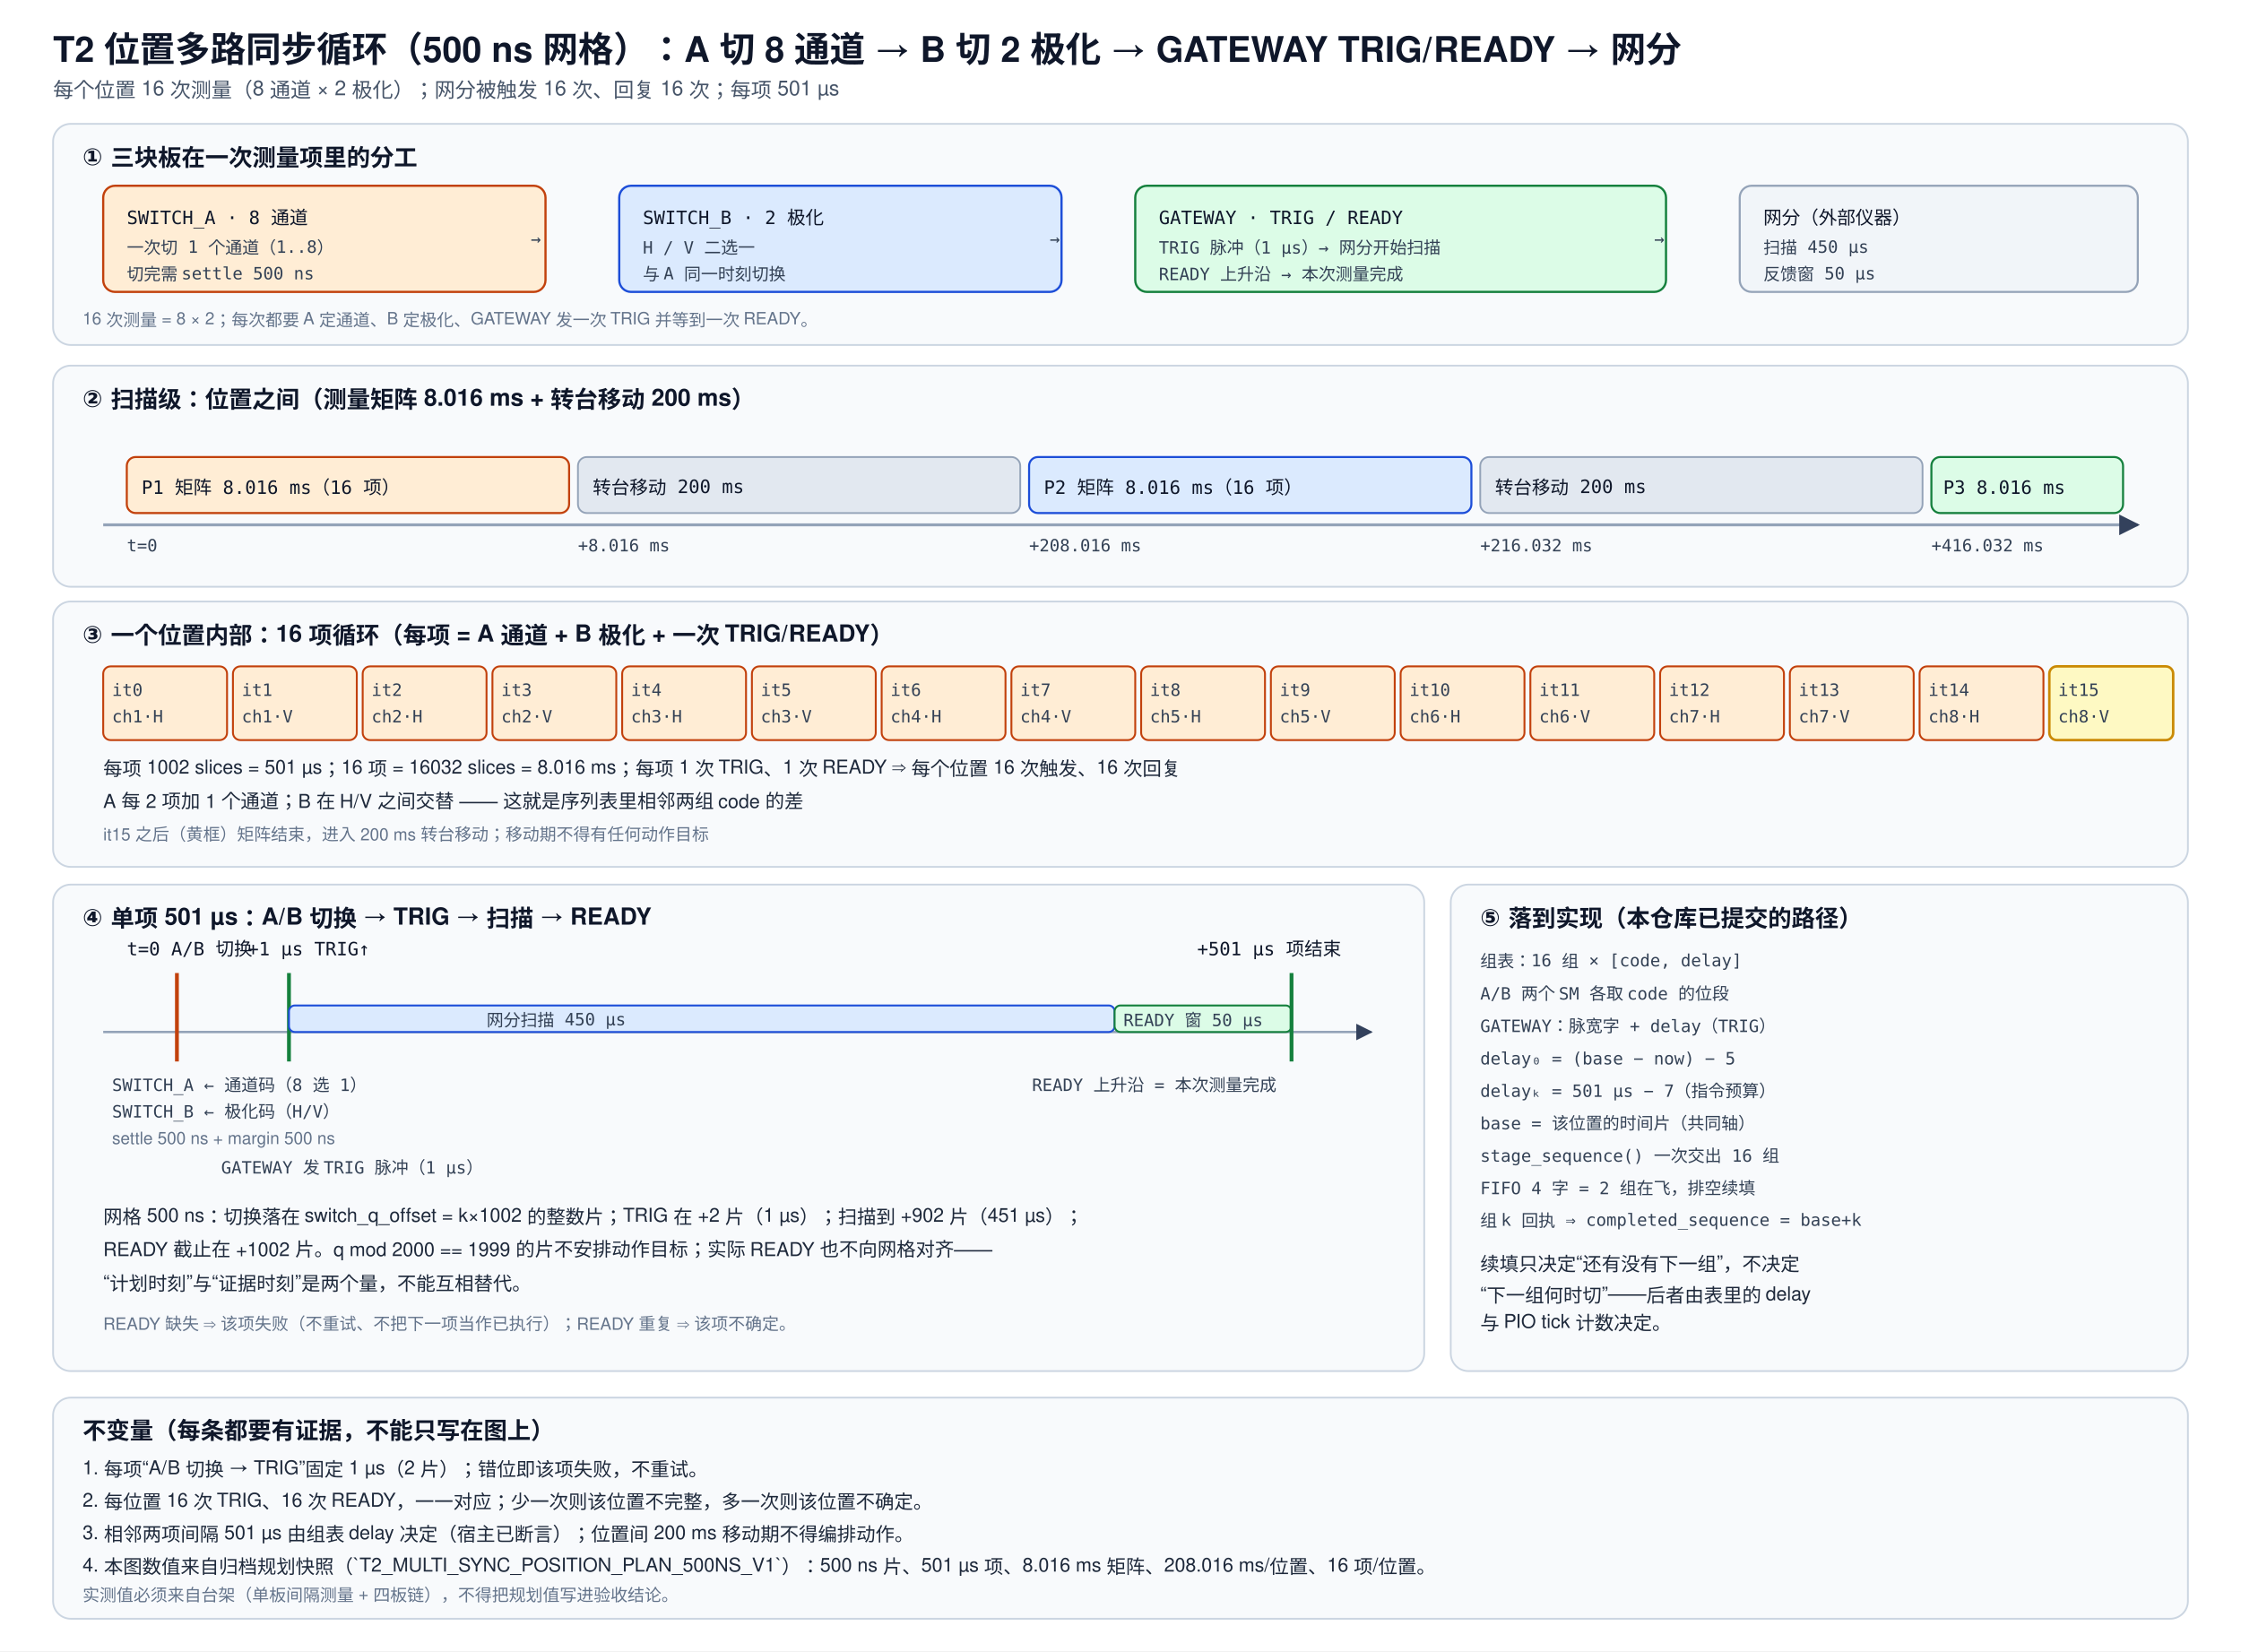
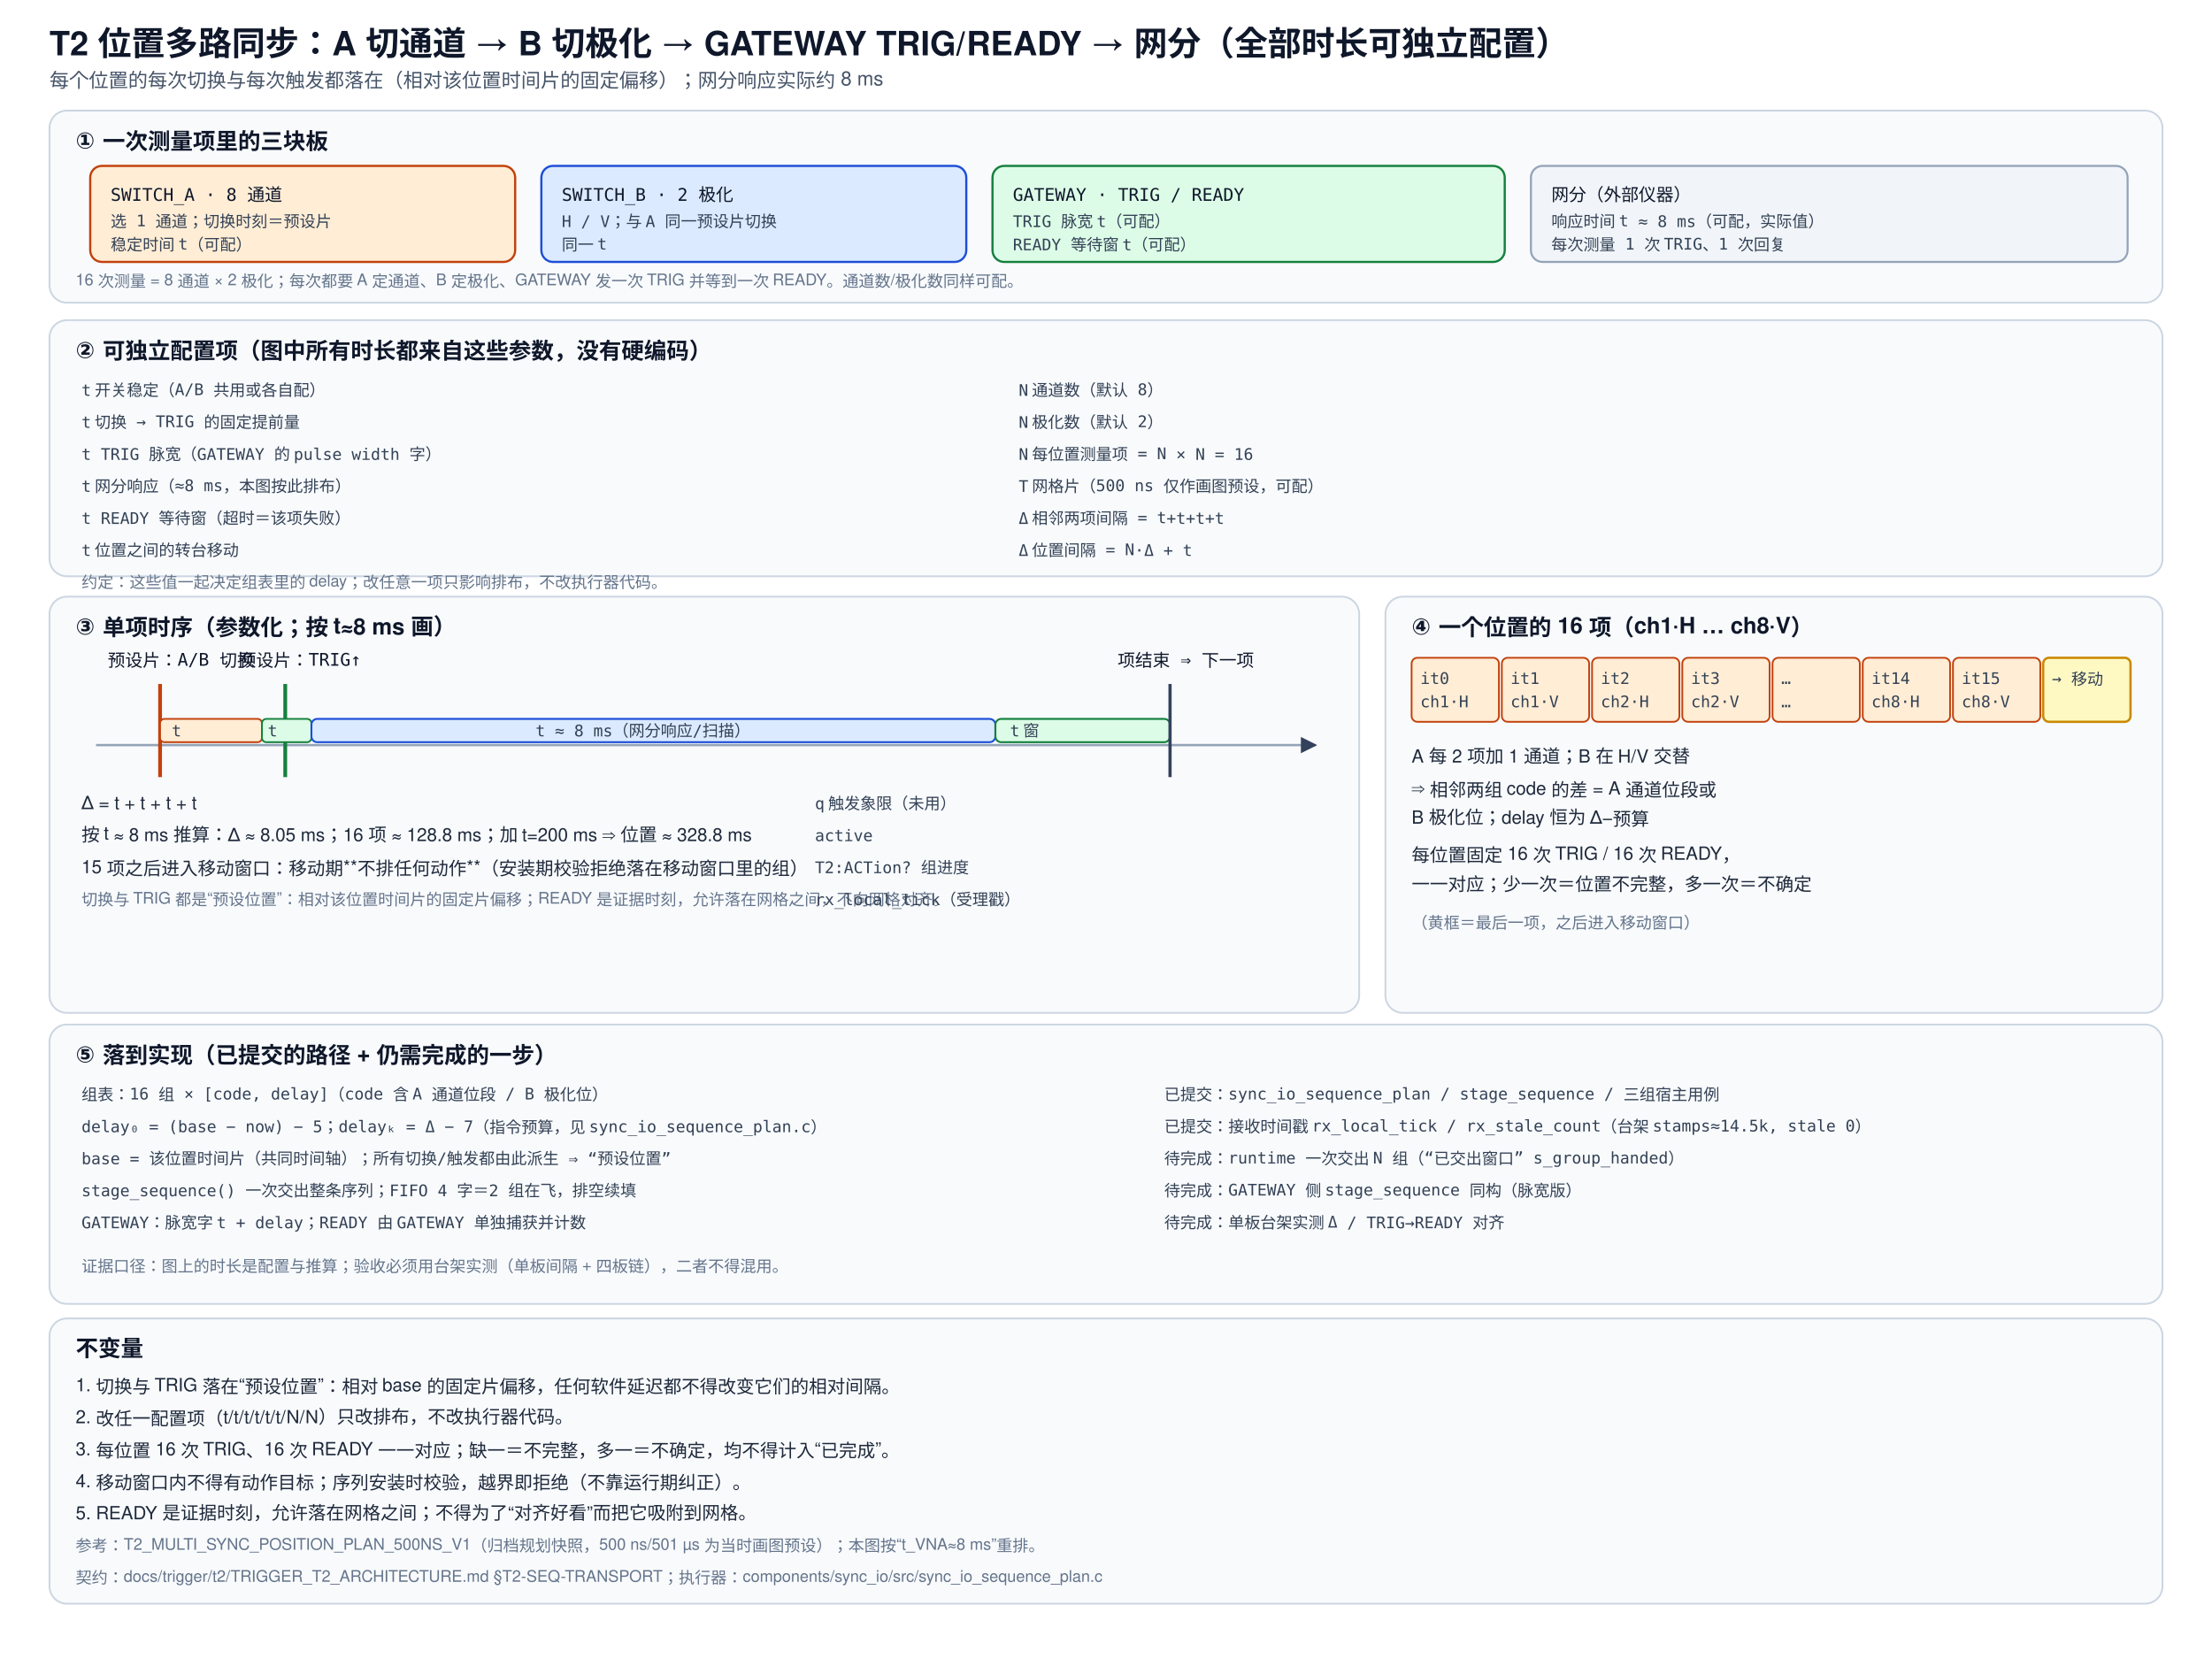
- <svg xmlns="http://www.w3.org/2000/svg" width="1520" height="1120" viewBox="0 0 1520 1120" font-family="Segoe UI, Helvetica, Arial, sans-serif">
+ <svg xmlns="http://www.w3.org/2000/svg" width="1520" height="1140" viewBox="0 0 1520 1140" font-family="Segoe UI, Helvetica, Arial, sans-serif">
  <defs>
    <marker id="a" viewBox="0 0 10 10" refX="9" refY="5" markerWidth="7" markerHeight="7" orient="auto-start-reverse">
      <path d="M0 0 L10 5 L0 10 z" fill="#33415c" />
    </marker>
    <style>
-       .t  { font-size: 24px; font-weight: 600; fill: #0f172a; }
-       .s  { font-size: 14px; fill: #475569; }
-       .h  { font-size: 16px; font-weight: 600; fill: #0f172a; }
-       .l  { font-size: 13px; fill: #1e293b; }
-       .m  { font-family: Consolas, 'Cascadia Mono', monospace; font-size: 12.5px; fill: #0f172a; }
-       .ms { font-family: Consolas, 'Cascadia Mono', monospace; font-size: 11.5px; fill: #334155; }
-       .n  { font-size: 11.5px; fill: #64748b; }
+       .t  { font-size: 23px; font-weight: 600; fill: #0f172a; }
+       .s  { font-size: 13.5px; fill: #475569; }
+       .h  { font-size: 15.5px; font-weight: 600; fill: #0f172a; }
+       .l  { font-size: 12.5px; fill: #1e293b; }
+       .m  { font-family: Consolas, 'Cascadia Mono', monospace; font-size: 12px; fill: #0f172a; }
+       .ms { font-family: Consolas, 'Cascadia Mono', monospace; font-size: 11px; fill: #334155; }
+       .n  { font-size: 11px; fill: #64748b; }
      .band{ fill: #f8fafc; stroke: #cbd5e1; stroke-width: 1.2; rx: 12; }
    </style>
  </defs>
-   <rect width="1520" height="1120" fill="#ffffff" />
-   <text class="t" x="36" y="42">T2 位置多路同步循环（500 ns 网格）：A 切 8 通道 → B 切 2 极化 → GATEWAY TRIG/READY → 网分</text>
-   <text class="s" x="36" y="66">每个位置 16 次测量（8 通道 × 2 极化）；网分被触发 16 次、回复 16 次；每项 501 µs</text>
-   <rect class="band" x="36" y="84" width="1448" height="150" />
-   <text class="h" x="56" y="112">① 三块板在一次测量项里的分工</text>
+   <rect width="1520" height="1140" fill="#ffffff" />
+   <text class="t" x="34" y="38">T2 位置多路同步：A 切通道 → B 切极化 → GATEWAY TRIG/READY → 网分（全部时长可独立配置）</text>
+   <text class="s" x="34" y="60">每个位置的每次切换与每次触发都落在<strong>预设位置</strong>（相对该位置时间片的固定偏移）；网分响应实际约 8 ms</text>
+   <rect class="band" x="34" y="76" width="1452" height="132" />
+   <text class="h" x="52" y="102">① 一次测量项里的三块板</text>
  <g>
-     <rect x="70" y="126" width="300" height="72" fill="#ffedd5" stroke="#c2410c" stroke-width="1.5" rx="8" />
-     <text class="m" x="86" y="152" fill="#9a3412">SWITCH_A · 8 通道</text>
-     <text class="ms" x="86" y="172" fill="#9a3412">一次切 1 个通道（1..8）</text>
-     <text class="ms" x="86" y="190" fill="#9a3412">切完需 settle 500 ns</text>
-     <rect x="420" y="126" width="300" height="72" fill="#dbeafe" stroke="#1d4ed8" stroke-width="1.5" rx="8" />
-     <text class="m" x="436" y="152" fill="#1e40af">SWITCH_B · 2 极化</text>
-     <text class="ms" x="436" y="172" fill="#1e40af">H / V 二选一</text>
-     <text class="ms" x="436" y="190" fill="#1e40af">与 A 同一时刻切换</text>
-     <rect x="770" y="126" width="360" height="72" fill="#dcfce7" stroke="#15803d" stroke-width="1.5" rx="8" />
-     <text class="m" x="786" y="152" fill="#166534">GATEWAY · TRIG / READY</text>
-     <text class="ms" x="786" y="172" fill="#166534">TRIG 脉冲（1 µs）→ 网分开始扫描</text>
-     <text class="ms" x="786" y="190" fill="#166534">READY 上升沿 → 本次测量完成</text>
-     <rect x="1180" y="126" width="270" height="72" fill="#f1f5f9" stroke="#94a3b8" stroke-width="1.4" rx="8" />
-     <text class="m" x="1196" y="152" fill="#334155">网分（外部仪器）</text>
-     <text class="ms" x="1196" y="172">扫描 450 µs</text>
-     <text class="ms" x="1196" y="190">反馈窗 50 µs</text>
+     <rect x="62" y="114" width="292" height="66" fill="#ffedd5" stroke="#c2410c" stroke-width="1.5" rx="8" />
+     <text class="m" x="76" y="138" fill="#9a3412">SWITCH_A · 8 通道</text>
+     <text class="ms" x="76" y="156" fill="#9a3412">选 1 通道；切换时刻＝预设片</text>
+     <text class="ms" x="76" y="172" fill="#9a3412">稳定时间 t<sub>SETTLE</sub>（可配）</text>
+     <rect x="372" y="114" width="292" height="66" fill="#dbeafe" stroke="#1d4ed8" stroke-width="1.5" rx="8" />
+     <text class="m" x="386" y="138" fill="#1e40af">SWITCH_B · 2 极化</text>
+     <text class="ms" x="386" y="156" fill="#1e40af">H / V；与 A 同一预设片切换</text>
+     <text class="ms" x="386" y="172" fill="#1e40af">同一 t<sub>SETTLE</sub>
+     </text>
+     <rect x="682" y="114" width="352" height="66" fill="#dcfce7" stroke="#15803d" stroke-width="1.5" rx="8" />
+     <text class="m" x="696" y="138" fill="#166534">GATEWAY · TRIG / READY</text>
+     <text class="ms" x="696" y="156" fill="#166534">TRIG 脉宽 t<sub>TRIG</sub>（可配）</text>
+     <text class="ms" x="696" y="172" fill="#166534">READY 等待窗 t<sub>READY</sub>（可配）</text>
+     <rect x="1052" y="114" width="410" height="66" fill="#f1f5f9" stroke="#94a3b8" stroke-width="1.4" rx="8" />
+     <text class="m" x="1066" y="138" fill="#334155">网分（外部仪器）</text>
+     <text class="ms" x="1066" y="156">响应时间 t<sub>VNA</sub> ≈ 8 ms（可配，实际值）</text>
+     <text class="ms" x="1066" y="172">每次测量 1 次 TRIG、1 次回复</text>
  </g>
-   <g class="ms" fill="#64748b">
-     <text x="360" y="166">→</text>
-     <text x="712" y="166">→</text>
-     <text x="1122" y="166">→</text>
+   <text class="n" x="52" y="196">16 次测量 = 8 通道 × 2 极化；每次都要 A 定通道、B 定极化、GATEWAY 发一次 TRIG 并等到一次 READY。通道数/极化数同样可配。</text>
+   <rect class="band" x="34" y="220" width="1452" height="176" />
+   <text class="h" x="52" y="246">② 可独立配置项（图中所有时长都来自这些参数，没有硬编码）</text>
+   <g class="ms">
+     <text x="56" y="272">t<sub>SETTLE</sub>   开关稳定（A/B 共用或各自配）</text>
+     <text x="56" y="294">t<sub>LEAD</sub>     切换 → TRIG 的固定提前量</text>
+     <text x="56" y="316">t<sub>TRIG</sub>     TRIG 脉宽（GATEWAY 的 pulse width 字）</text>
+     <text x="56" y="338">t<sub>VNA</sub>      网分响应（≈8 ms，本图按此排布）</text>
+     <text x="56" y="360">t<sub>READY</sub>    READY 等待窗（超时＝该项失败）</text>
+     <text x="56" y="382">t<sub>MOVE</sub>     位置之间的转台移动</text>
+     <text x="700" y="272">N<sub>CH</sub>       通道数（默认 8）</text>
+     <text x="700" y="294">N<sub>POL</sub>      极化数（默认 2）</text>
+     <text x="700" y="316">N<sub>ITEM</sub>    每位置测量项 = N<sub>CH</sub> × N<sub>POL</sub> = 16</text>
+     <text x="700" y="338">T<sub>GRID</sub>     网格片（500 ns 仅作画图预设，可配）</text>
+     <text x="700" y="360">Δ<sub>ITEM</sub>    相邻两项间隔 = t<sub>SETTLE</sub>+t<sub>LEAD</sub>+t<sub>VNA</sub>+t<sub>READY</sub>
+     </text>
+     <text x="700" y="382">Δ<sub>POS</sub>     位置间隔 = N<sub>ITEM</sub>·Δ<sub>ITEM</sub> + t<sub>MOVE</sub>
+     </text>
  </g>
-   <text class="n" x="56" y="220">16 次测量 = 8 × 2；每次都要 A 定通道、B 定极化、GATEWAY 发一次 TRIG 并等到一次 READY。</text>
-   <rect class="band" x="36" y="248" width="1448" height="150" />
-   <text class="h" x="56" y="276">② 扫描级：位置之间（测量矩阵 8.016 ms + 转台移动 200 ms）</text>
-   <line x1="70" y1="356" x2="1450" y2="356" stroke="#94a3b8" stroke-width="2" marker-end="url(#a)" />
-   <g>
-     <rect x="86" y="310" width="300" height="38" fill="#ffedd5" stroke="#c2410c" stroke-width="1.4" rx="6" />
-     <text class="m" x="96" y="335" fill="#9a3412">P1 矩阵 8.016 ms（16 项）</text>
-     <rect x="392" y="310" width="300" height="38" fill="#e2e8f0" stroke="#94a3b8" stroke-width="1.2" rx="6" />
-     <text class="m" x="402" y="335" fill="#475569">转台移动 200 ms</text>
-     <rect x="698" y="310" width="300" height="38" fill="#dbeafe" stroke="#1d4ed8" stroke-width="1.4" rx="6" />
-     <text class="m" x="708" y="335" fill="#1e40af">P2 矩阵 8.016 ms（16 项）</text>
-     <rect x="1004" y="310" width="300" height="38" fill="#e2e8f0" stroke="#94a3b8" stroke-width="1.2" rx="6" />
-     <text class="m" x="1014" y="335" fill="#475569">转台移动 200 ms</text>
-     <rect x="1310" y="310" width="130" height="38" fill="#dcfce7" stroke="#15803d" stroke-width="1.4" rx="6" />
-     <text class="m" x="1318" y="335" fill="#166534">P3 8.016 ms</text>
+   <text class="n" x="56" y="404">约定：这些值一起决定组表里的 delay；改任意一项只影响排布，不改执行器代码。</text>
+   <rect class="band" x="34" y="410" width="900" height="286" />
+   <text class="h" x="52" y="436">③ 单项时序（参数化；按 t<sub>VNA</sub>≈8 ms 画）</text>
+   <line x1="66" y1="512" x2="904" y2="512" stroke="#94a3b8" stroke-width="1.6" marker-end="url(#a)" />
+   <line x1="110" y1="470" x2="110" y2="534" stroke="#c2410c" stroke-width="2.6" />
+   <text class="m" x="74" y="458" fill="#9a3412">预设片：A/B 切换</text>
+   <rect x="110" y="494" width="70" height="16" fill="#ffedd5" stroke="#c2410c" stroke-width="1.2" rx="3" />
+   <text class="ms" x="118" y="506" fill="#9a3412">t<sub>SETTLE</sub>
+   </text>
+   <line x1="196" y1="470" x2="196" y2="534" stroke="#15803d" stroke-width="2.6" />
+   <text class="m" x="164" y="458" fill="#166534">预设片：TRIG↑</text>
+   <rect x="180" y="494" width="34" height="16" fill="#dcfce7" stroke="#15803d" stroke-width="1.2" rx="3" />
+   <text class="ms" x="184" y="506" fill="#166534">t<sub>TRIG</sub>
+   </text>
+   <rect x="214" y="494" width="470" height="16" fill="#dbeafe" stroke="#1d4ed8" stroke-width="1.3" rx="4" />
+   <text class="ms" x="368" y="506" fill="#1e40af">t<sub>VNA</sub> ≈ 8 ms（网分响应/扫描）</text>
+   <rect x="684" y="494" width="120" height="16" fill="#dcfce7" stroke="#15803d" stroke-width="1.3" rx="4" />
+   <text class="ms" x="694" y="506" fill="#166534">t<sub>READY</sub> 窗</text>
+   <line x1="804" y1="470" x2="804" y2="534" stroke="#33415c" stroke-width="2.2" />
+   <text class="m" x="768" y="458">项结束 ⇒ 下一项</text>
+   <g class="l">
+     <text x="56" y="556">Δ<sub>ITEM</sub> = t<sub>SETTLE</sub> + t<sub>LEAD</sub> + t<sub>VNA</sub> + t<sub>READY</sub>
+     </text>
+     <text x="56" y="578">按 t<sub>VNA</sub> ≈ 8 ms 推算：Δ<sub>ITEM</sub> ≈ 8.05 ms；16 项 ≈ 128.8 ms；加 t<sub>MOVE</sub>=200 ms ⇒ 位置 ≈ 328.8 ms</text>
+     <text x="56" y="600">15 项之后进入移动窗口：移动期**不排任何动作**（安装期校验拒绝落在移动窗口里的组）</text>
+     <text x="56" y="622" class="n">切换与 TRIG 都是“预设位置”：相对该位置时间片的固定片偏移；READY 是证据时刻，允许落在网格之间，不向网格对齐。</text>
  </g>
  <g class="ms">
-     <text x="86" y="374">t=0</text>
-     <text x="392" y="374">+8.016 ms</text>
-     <text x="698" y="374">+208.016 ms</text>
-     <text x="1004" y="374">+216.032 ms</text>
-     <text x="1310" y="374">+416.032 ms</text>
+     <text x="560" y="556">q<sub>REQ</sub>  触发象限（未用）</text>
+     <text x="560" y="578">active</text>
+     <text x="560" y="600">T2:ACTion? 组进度</text>
+     <text x="560" y="622">rx_local_tick（受理戳）</text>
  </g>
-   <rect class="band" x="36" y="408" width="1448" height="180" />
-   <text class="h" x="56" y="436">③ 一个位置内部：16 项循环（每项 = A 通道 + B 极化 + 一次 TRIG/READY）</text>
+   <rect class="band" x="952" y="410" width="534" height="286" />
+   <text class="h" x="970" y="436">④ 一个位置的 16 项（ch1·H … ch8·V）</text>
  <g>
-     <rect x="70" y="452" width="84" height="50" fill="#ffedd5" stroke="#c2410c" stroke-width="1.3" rx="5" />
-     <rect x="158" y="452" width="84" height="50" fill="#ffedd5" stroke="#c2410c" stroke-width="1.3" rx="5" />
-     <rect x="246" y="452" width="84" height="50" fill="#ffedd5" stroke="#c2410c" stroke-width="1.3" rx="5" />
-     <rect x="334" y="452" width="84" height="50" fill="#ffedd5" stroke="#c2410c" stroke-width="1.3" rx="5" />
-     <rect x="422" y="452" width="84" height="50" fill="#ffedd5" stroke="#c2410c" stroke-width="1.3" rx="5" />
-     <rect x="510" y="452" width="84" height="50" fill="#ffedd5" stroke="#c2410c" stroke-width="1.3" rx="5" />
-     <rect x="598" y="452" width="84" height="50" fill="#ffedd5" stroke="#c2410c" stroke-width="1.3" rx="5" />
-     <rect x="686" y="452" width="84" height="50" fill="#ffedd5" stroke="#c2410c" stroke-width="1.3" rx="5" />
-     <rect x="774" y="452" width="84" height="50" fill="#ffedd5" stroke="#c2410c" stroke-width="1.3" rx="5" />
-     <rect x="862" y="452" width="84" height="50" fill="#ffedd5" stroke="#c2410c" stroke-width="1.3" rx="5" />
-     <rect x="950" y="452" width="84" height="50" fill="#ffedd5" stroke="#c2410c" stroke-width="1.3" rx="5" />
-     <rect x="1038" y="452" width="84" height="50" fill="#ffedd5" stroke="#c2410c" stroke-width="1.3" rx="5" />
-     <rect x="1126" y="452" width="84" height="50" fill="#ffedd5" stroke="#c2410c" stroke-width="1.3" rx="5" />
-     <rect x="1214" y="452" width="84" height="50" fill="#ffedd5" stroke="#c2410c" stroke-width="1.3" rx="5" />
-     <rect x="1302" y="452" width="84" height="50" fill="#ffedd5" stroke="#c2410c" stroke-width="1.3" rx="5" />
-     <rect x="1390" y="452" width="84" height="50" fill="#fef9c3" stroke="#ca8a04" stroke-width="1.7" rx="5" />
+     <rect x="970" y="452" width="60" height="44" fill="#ffedd5" stroke="#c2410c" stroke-width="1.2" rx="4" />
+     <rect x="1032" y="452" width="60" height="44" fill="#ffedd5" stroke="#c2410c" stroke-width="1.2" rx="4" />
+     <rect x="1094" y="452" width="60" height="44" fill="#ffedd5" stroke="#c2410c" stroke-width="1.2" rx="4" />
+     <rect x="1156" y="452" width="60" height="44" fill="#ffedd5" stroke="#c2410c" stroke-width="1.2" rx="4" />
+     <rect x="1218" y="452" width="60" height="44" fill="#ffedd5" stroke="#c2410c" stroke-width="1.2" rx="4" />
+     <rect x="1280" y="452" width="60" height="44" fill="#ffedd5" stroke="#c2410c" stroke-width="1.2" rx="4" />
+     <rect x="1342" y="452" width="60" height="44" fill="#ffedd5" stroke="#c2410c" stroke-width="1.2" rx="4" />
+     <rect x="1404" y="452" width="60" height="44" fill="#fef9c3" stroke="#ca8a04" stroke-width="1.6" rx="4" />
  </g>
  <g class="ms">
-     <text x="76" y="472">it0</text>
-     <text x="76" y="490">ch1·H</text>
-     <text x="164" y="472">it1</text>
-     <text x="164" y="490">ch1·V</text>
-     <text x="252" y="472">it2</text>
-     <text x="252" y="490">ch2·H</text>
-     <text x="340" y="472">it3</text>
-     <text x="340" y="490">ch2·V</text>
-     <text x="428" y="472">it4</text>
-     <text x="428" y="490">ch3·H</text>
-     <text x="516" y="472">it5</text>
-     <text x="516" y="490">ch3·V</text>
-     <text x="604" y="472">it6</text>
-     <text x="604" y="490">ch4·H</text>
-     <text x="692" y="472">it7</text>
-     <text x="692" y="490">ch4·V</text>
-     <text x="780" y="472">it8</text>
-     <text x="780" y="490">ch5·H</text>
-     <text x="868" y="472">it9</text>
-     <text x="868" y="490">ch5·V</text>
-     <text x="956" y="472">it10</text>
-     <text x="956" y="490">ch6·H</text>
-     <text x="1044" y="472">it11</text>
-     <text x="1044" y="490">ch6·V</text>
-     <text x="1132" y="472">it12</text>
-     <text x="1132" y="490">ch7·H</text>
-     <text x="1220" y="472">it13</text>
-     <text x="1220" y="490">ch7·V</text>
-     <text x="1308" y="472">it14</text>
-     <text x="1308" y="490">ch8·H</text>
-     <text x="1396" y="472">it15</text>
-     <text x="1396" y="490">ch8·V</text>
+     <text x="976" y="470">it0</text>
+     <text x="976" y="486">ch1·H</text>
+     <text x="1038" y="470">it1</text>
+     <text x="1038" y="486">ch1·V</text>
+     <text x="1100" y="470">it2</text>
+     <text x="1100" y="486">ch2·H</text>
+     <text x="1162" y="470">it3</text>
+     <text x="1162" y="486">ch2·V</text>
+     <text x="1224" y="470">…</text>
+     <text x="1224" y="486">…</text>
+     <text x="1286" y="470">it14</text>
+     <text x="1286" y="486">ch8·H</text>
+     <text x="1348" y="470">it15</text>
+     <text x="1348" y="486">ch8·V</text>
+     <text x="1410" y="470">→ 移动</text>
  </g>
  <g class="l">
-     <text x="70" y="526">每项 1002 slices = 501 µs；16 项 = 16032 slices = 8.016 ms；每项 1 次 TRIG、1 次 READY ⇒ 每个位置 16 次触发、16 次回复</text>
-     <text x="70" y="548">A 每 2 项加 1 个通道；B 在 H/V 之间交替 —— 这就是序列表里相邻两组 code 的差</text>
-     <text x="70" y="570" class="n">it15 之后（黄框）矩阵结束，进入 200 ms 转台移动；移动期不得有任何动作目标</text>
+     <text x="970" y="524">A 每 2 项加 1 通道；B 在 H/V 交替</text>
+     <text x="970" y="546">⇒ 相邻两组 code 的差 = A 通道位段或</text>
+     <text x="970" y="566">B 极化位；delay 恒为 Δ<sub>ITEM</sub>−预算</text>
+     <text x="970" y="592">每位置固定 16 次 TRIG / 16 次 READY，</text>
+     <text x="970" y="612">一一对应；少一次＝位置不完整，多一次＝不确定</text>
+     <text x="970" y="638" class="n">（黄框＝最后一项，之后进入移动窗口）</text>
  </g>
-   <rect class="band" x="36" y="600" width="930" height="330" />
-   <text class="h" x="56" y="628">④ 单项 501 µs：A/B 切换 → TRIG → 扫描 → READY</text>
-   <line x1="70" y1="700" x2="930" y2="700" stroke="#94a3b8" stroke-width="1.6" marker-end="url(#a)" />
-   <line x1="120" y1="660" x2="120" y2="720" stroke="#c2410c" stroke-width="2.6" />
-   <text class="m" x="86" y="648" fill="#9a3412">t=0 A/B 切换</text>
-   <text class="ms" x="76" y="740" fill="#9a3412">SWITCH_A ← 通道码（8 选 1）</text>
-   <text class="ms" x="76" y="758" fill="#1e40af">SWITCH_B ← 极化码（H/V）</text>
-   <text class="n" x="76" y="776">settle 500 ns + margin 500 ns</text>
-   <line x1="196" y1="660" x2="196" y2="720" stroke="#15803d" stroke-width="2.6" />
-   <text class="m" x="168" y="648" fill="#166534">+1 µs TRIG↑</text>
-   <text class="ms" x="150" y="796">GATEWAY 发 TRIG 脉冲（1 µs）</text>
-   <rect x="196" y="682" width="560" height="18" fill="#dbeafe" stroke="#1d4ed8" stroke-width="1.3" rx="4" />
-   <text class="ms" x="330" y="696" fill="#1e40af">网分扫描 450 µs</text>
-   <rect x="756" y="682" width="120" height="18" fill="#dcfce7" stroke="#15803d" stroke-width="1.3" rx="4" />
-   <text class="ms" x="762" y="696" fill="#166534">READY 窗 50 µs</text>
-   <line x1="876" y1="660" x2="876" y2="720" stroke="#15803d" stroke-width="2.6" />
-   <text class="m" x="812" y="648" fill="#166534">+501 µs 项结束</text>
-   <text class="ms" x="700" y="740" fill="#166534">READY 上升沿 = 本次测量完成</text>
+   <rect class="band" x="34" y="704" width="1452" height="192" />
+   <text class="h" x="52" y="730">⑤ 落到实现（已提交的路径 + 仍需完成的一步）</text>
+   <g class="ms">
+     <text x="56" y="756">组表：16 组 × [code, delay]（code 含 A 通道位段 / B 极化位）</text>
+     <text x="56" y="778">delay₀ = (base − now) − 5；delayₖ = Δ<sub>ITEM</sub> − 7（指令预算，见 sync_io_sequence_plan.c）</text>
+     <text x="56" y="800">base = 该位置时间片（共同时间轴）；所有切换/触发都由此派生 ⇒ “预设位置”</text>
+     <text x="56" y="822">stage_sequence() 一次交出整条序列；FIFO 4 字＝2 组在飞，排空续填</text>
+     <text x="56" y="844">GATEWAY：脉宽字 t<sub>TRIG</sub> + delay；READY 由 GATEWAY 单独捕获并计数</text>
+   </g>
+   <g class="ms">
+     <text x="800" y="756">已提交：sync_io_sequence_plan / stage_sequence / 三组宿主用例</text>
+     <text x="800" y="778">已提交：接收时间戳 rx_local_tick / rx_stale_count（台架 stamps≈14.5k, stale 0）</text>
+     <text x="800" y="800">待完成：runtime 一次交出 N 组（“已交出窗口” s_group_handed）</text>
+     <text x="800" y="822">待完成：GATEWAY 侧 stage_sequence 同构（脉宽版）</text>
+     <text x="800" y="844">待完成：单板台架实测 Δ<sub>ITEM</sub> / TRIG→READY 对齐</text>
+   </g>
+   <text class="n" x="56" y="874">证据口径：图上的时长是配置与推算；验收必须用台架实测（单板间隔 + 四板链），二者不得混用。</text>
+   <rect class="band" x="34" y="906" width="1452" height="196" />
+   <text class="h" x="52" y="932">不变量</text>
  <g class="l">
-     <text x="70" y="830">网格 500 ns：切换落在 switch_q_offset = k×1002 的整数片；TRIG 在 +2 片（1 µs）；扫描到 +902 片（451 µs）；</text>
-     <text x="70" y="852">READY 截止在 +1002 片。q mod 2000 == 1999 的片不安排动作目标；实际 READY 也不向网格对齐——</text>
-     <text x="70" y="874">“计划时刻”与“证据时刻”是两个量，不能互相替代。</text>
-     <text x="70" y="902" class="n">READY 缺失 ⇒ 该项失败（不重试、不把下一项当作已执行）；READY 重复 ⇒ 该项不确定。</text>
-   </g>
-   <rect class="band" x="984" y="600" width="500" height="330" />
-   <text class="h" x="1004" y="628">⑤ 落到实现（本仓库已提交的路径）</text>
-   <g class="ms">
-     <text x="1004" y="656">组表：16 组 × [code, delay]</text>
-     <text x="1004" y="678">A/B 两个 SM 各取 code 的位段</text>
-     <text x="1004" y="700">GATEWAY：脉宽字 + delay（TRIG）</text>
-     <text x="1004" y="722">delay₀ = (base − now) − 5</text>
-     <text x="1004" y="744">delayₖ = 501 µs − 7（指令预算）</text>
-     <text x="1004" y="766">base = 该位置的时间片（共同轴）</text>
-     <text x="1004" y="788">stage_sequence() 一次交出 16 组</text>
-     <text x="1004" y="810">FIFO 4 字 = 2 组在飞，排空续填</text>
-     <text x="1004" y="832">组 k 回执 ⇒ completed_sequence = base+k</text>
-   </g>
-   <g class="l">
-     <text x="1004" y="862">续填只决定“还有没有下一组”，不决定</text>
-     <text x="1004" y="882">“下一组何时切”——后者由表里的 delay</text>
-     <text x="1004" y="902">与 PIO tick 计数决定。</text>
-   </g>
-   <rect class="band" x="36" y="948" width="1448" height="150" />
-   <text class="h" x="56" y="976">不变量（每条都要有证据，不能只写在图上）</text>
-   <g class="l">
-     <text x="56" y="1000">1. 每项“A/B 切换 → TRIG”固定 1 µs（2 片）；错位即该项失败，不重试。</text>
-     <text x="56" y="1022">2. 每位置 16 次 TRIG、16 次 READY，一一对应；少一次则该位置不完整，多一次则该位置不确定。</text>
-     <text x="56" y="1044">3. 相邻两项间隔 501 µs 由组表 delay 决定（宿主已断言）；位置间 200 ms 移动期不得编排动作。</text>
-     <text x="56" y="1066">4. 本图数值来自归档规划快照（`T2_MULTI_SYNC_POSITION_PLAN_500NS_V1`）：500 ns 片、501 µs 项、8.016 ms 矩阵、208.016 ms/位置、16 项/位置。</text>
-     <text x="56" y="1086" class="n">实测值必须来自台架（单板间隔测量 + 四板链），不得把规划值写进验收结论。</text>
+     <text x="52" y="956">1. 切换与 TRIG 落在“预设位置”：相对 base 的固定片偏移，任何软件延迟都不得改变它们的相对间隔。</text>
+     <text x="52" y="978">2. 改任一配置项（t<sub>SETTLE</sub>/t<sub>LEAD</sub>/t<sub>TRIG</sub>/t<sub>VNA</sub>/t<sub>READY</sub>/t<sub>MOVE</sub>/N<sub>CH</sub>/N<sub>POL</sub>）只改排布，不改执行器代码。</text>
+     <text x="52" y="1000">3. 每位置 16 次 TRIG、16 次 READY 一一对应；缺一＝不完整，多一＝不确定，均不得计入“已完成”。</text>
+     <text x="52" y="1022">4. 移动窗口内不得有动作目标；序列安装时校验，越界即拒绝（不靠运行期纠正）。</text>
+     <text x="52" y="1044">5. READY 是证据时刻，允许落在网格之间；不得为了“对齐好看”而把它吸附到网格。</text>
+     <text x="52" y="1066" class="n">参考：T2_MULTI_SYNC_POSITION_PLAN_500NS_V1（归档规划快照，500 ns/501 µs 为当时画图预设）；本图按“t_VNA≈8 ms”重排。</text>
+     <text x="52" y="1088" class="n">契约：docs/trigger/t2/TRIGGER_T2_ARCHITECTURE.md §T2-SEQ-TRANSPORT；执行器：components/sync_io/src/sync_io_sequence_plan.c</text>
  </g>
</svg>
